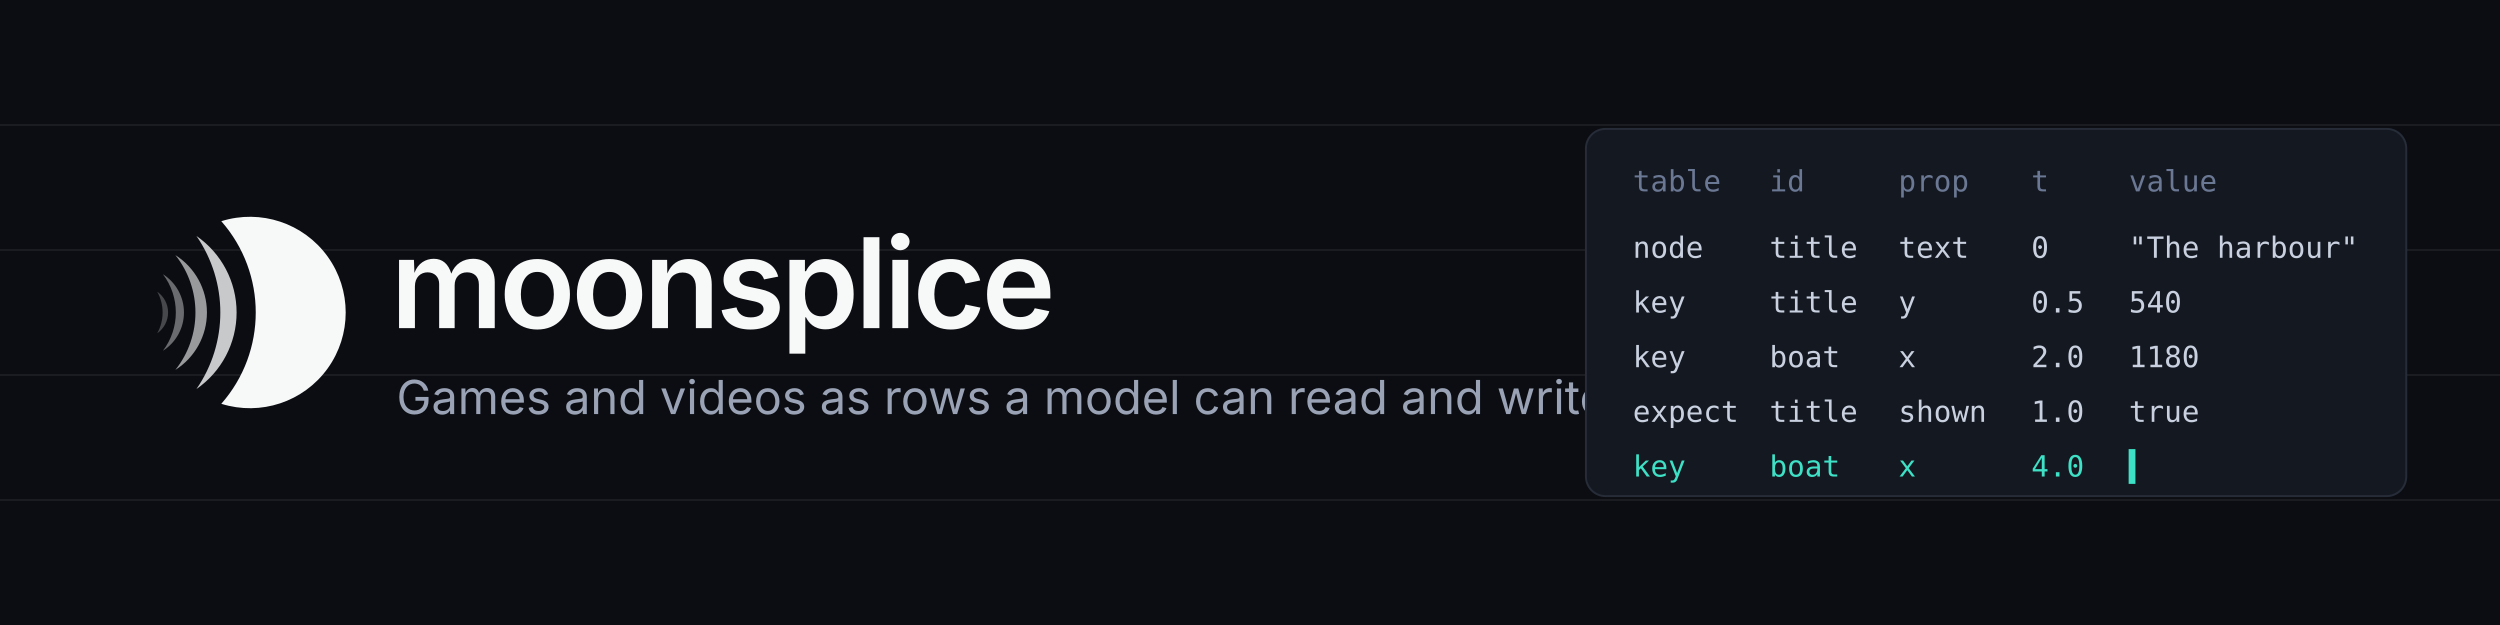
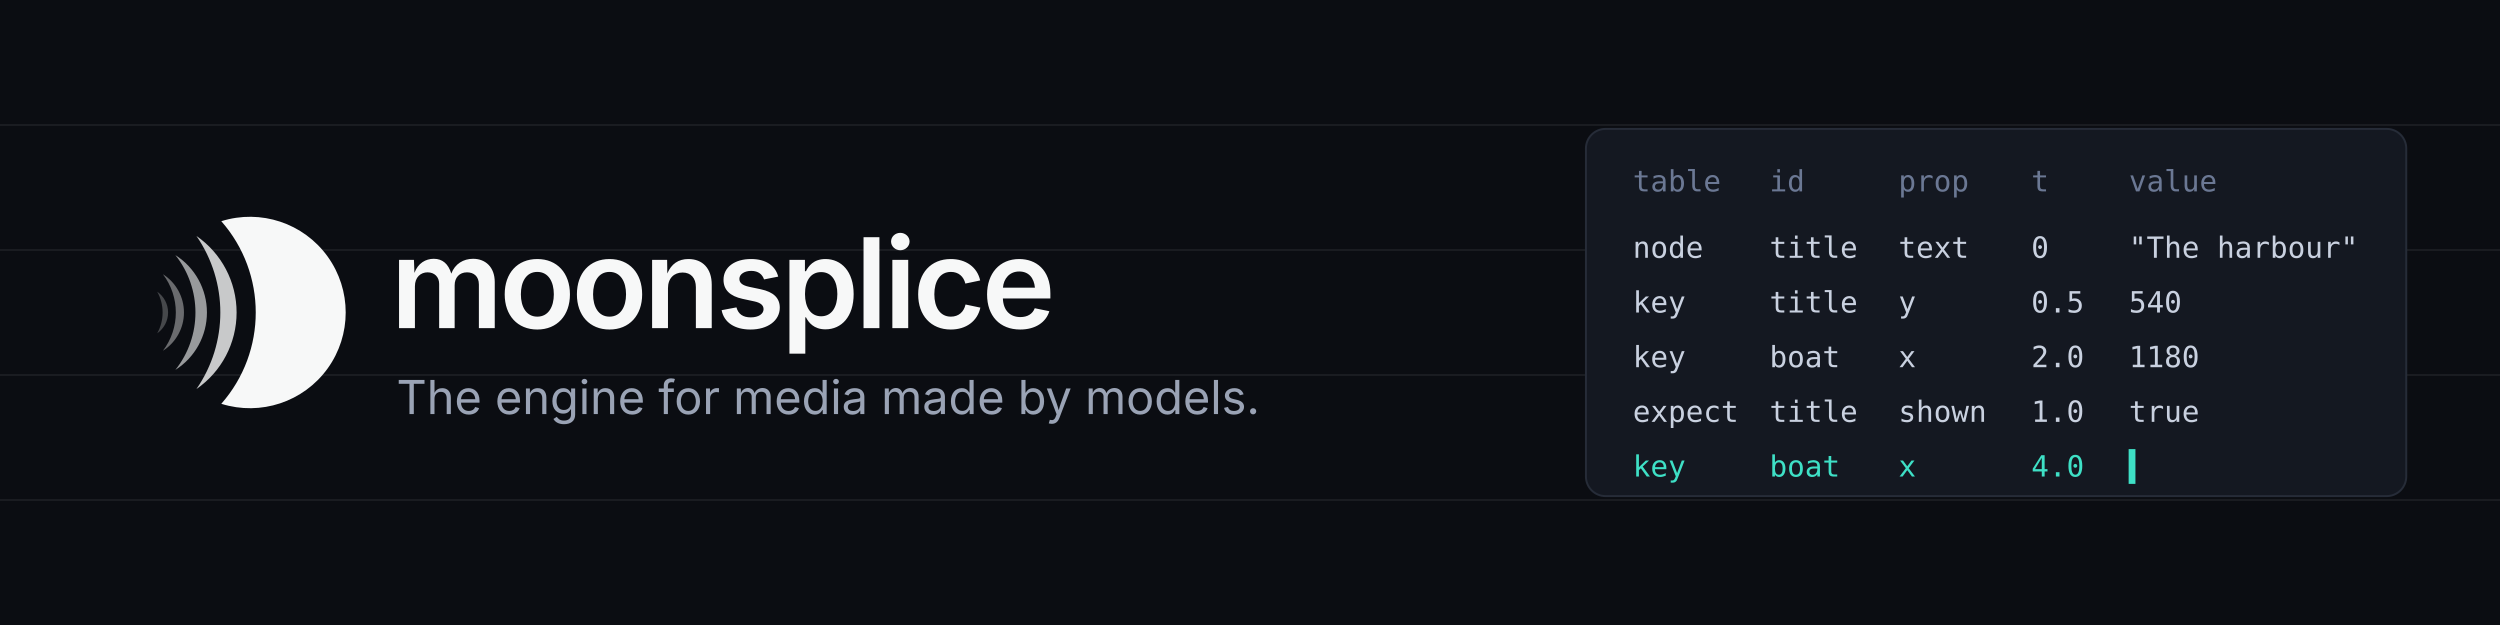
<svg xmlns="http://www.w3.org/2000/svg" viewBox="0 0 1280 320" fill="none">
  <rect width="1280" height="320" fill="#0B0D12" />
  <g opacity="0.07" stroke="#F7F8F8">
    <path d="M0 64H1280M0 128H1280M0 192H1280M0 256H1280" />
  </g>
  <g transform="translate(72 104) scale(1.75)" fill="#F7F8F8">
    <path d="M23.600 5.288A28.001 28.001 0 1 1 23.600 58.712A40.433 40.433 0 0 0 23.600 5.288Z" />
    <path d="M16.320 9.600A27.213 27.213 0 0 1 16.320 54.400A39.340 39.340 0 0 0 16.320 9.600Z" opacity="0.8" />
    <path d="M10.160 15.200A19.893 19.893 0 0 1 10.160 48.800A26.940 26.940 0 0 0 10.160 15.200Z" opacity="0.6" />
    <path d="M6.520 20.800A13.262 13.262 0 0 1 6.520 43.200A18.483 18.483 0 0 0 6.520 20.800Z" opacity="0.4" />
    <path d="M4.860 25.920A7.411 7.411 0 0 1 4.860 38.080A12.524 12.524 0 0 0 4.860 25.920Z" opacity="0.25" />
  </g>
  <text x="200" y="168" fill="#F7F8F8" font-family="Inter, ui-sans-serif, system-ui, -apple-system, Segoe UI, sans-serif" font-size="64" font-weight="600" letter-spacing="-2">moonsplice</text>
-   <text x="203" y="212" fill="#9AA3B5" font-family="Inter, ui-sans-serif, system-ui, -apple-system, Segoe UI, sans-serif" font-size="24">Games and videos as rows a model can read and write.</text>
+   <text x="203" y="212" fill="#9AA3B5" font-family="Inter, ui-sans-serif, system-ui, -apple-system, Segoe UI, sans-serif" font-size="24">The engine for media made by models.</text>
  <g font-family="ui-monospace, SFMono-Regular, Menlo, Consolas, monospace" font-size="15">
    <rect x="812" y="66" width="420" height="188" rx="10" fill="#141821" stroke="#262C38" />
    <text x="836" y="98" fill="#6B7894">table</text>
    <text x="906" y="98" fill="#6B7894">id</text>
    <text x="972" y="98" fill="#6B7894">prop</text>
    <text x="1040" y="98" fill="#6B7894">t</text>
    <text x="1090" y="98" fill="#6B7894">value</text>
    <text x="836" y="132" fill="#C9D1E0">node</text>
    <text x="906" y="132" fill="#C9D1E0">title</text>
    <text x="972" y="132" fill="#C9D1E0">text</text>
    <text x="1040" y="132" fill="#C9D1E0">0</text>
    <text x="1090" y="132" fill="#C9D1E0">"The harbour"</text>
    <text x="836" y="160" fill="#C9D1E0">key</text>
    <text x="906" y="160" fill="#C9D1E0">title</text>
    <text x="972" y="160" fill="#C9D1E0">y</text>
    <text x="1040" y="160" fill="#C9D1E0">0.5</text>
    <text x="1090" y="160" fill="#C9D1E0">540</text>
    <text x="836" y="188" fill="#C9D1E0">key</text>
    <text x="906" y="188" fill="#C9D1E0">boat</text>
    <text x="972" y="188" fill="#C9D1E0">x</text>
    <text x="1040" y="188" fill="#C9D1E0">2.0</text>
    <text x="1090" y="188" fill="#C9D1E0">1180</text>
    <text x="836" y="216" fill="#C9D1E0">expect</text>
    <text x="906" y="216" fill="#C9D1E0">title</text>
    <text x="972" y="216" fill="#C9D1E0">shown</text>
    <text x="1040" y="216" fill="#C9D1E0">1.0</text>
    <text x="1090" y="216" fill="#C9D1E0">true</text>
    <text x="836" y="244" fill="#3EE0C6">key</text>
    <text x="906" y="244" fill="#3EE0C6">boat</text>
    <text x="972" y="244" fill="#3EE0C6">x</text>
    <text x="1040" y="244" fill="#3EE0C6">4.0</text>
    <text x="1090" y="244" fill="#3EE0C6">▍</text>
  </g>
</svg>
